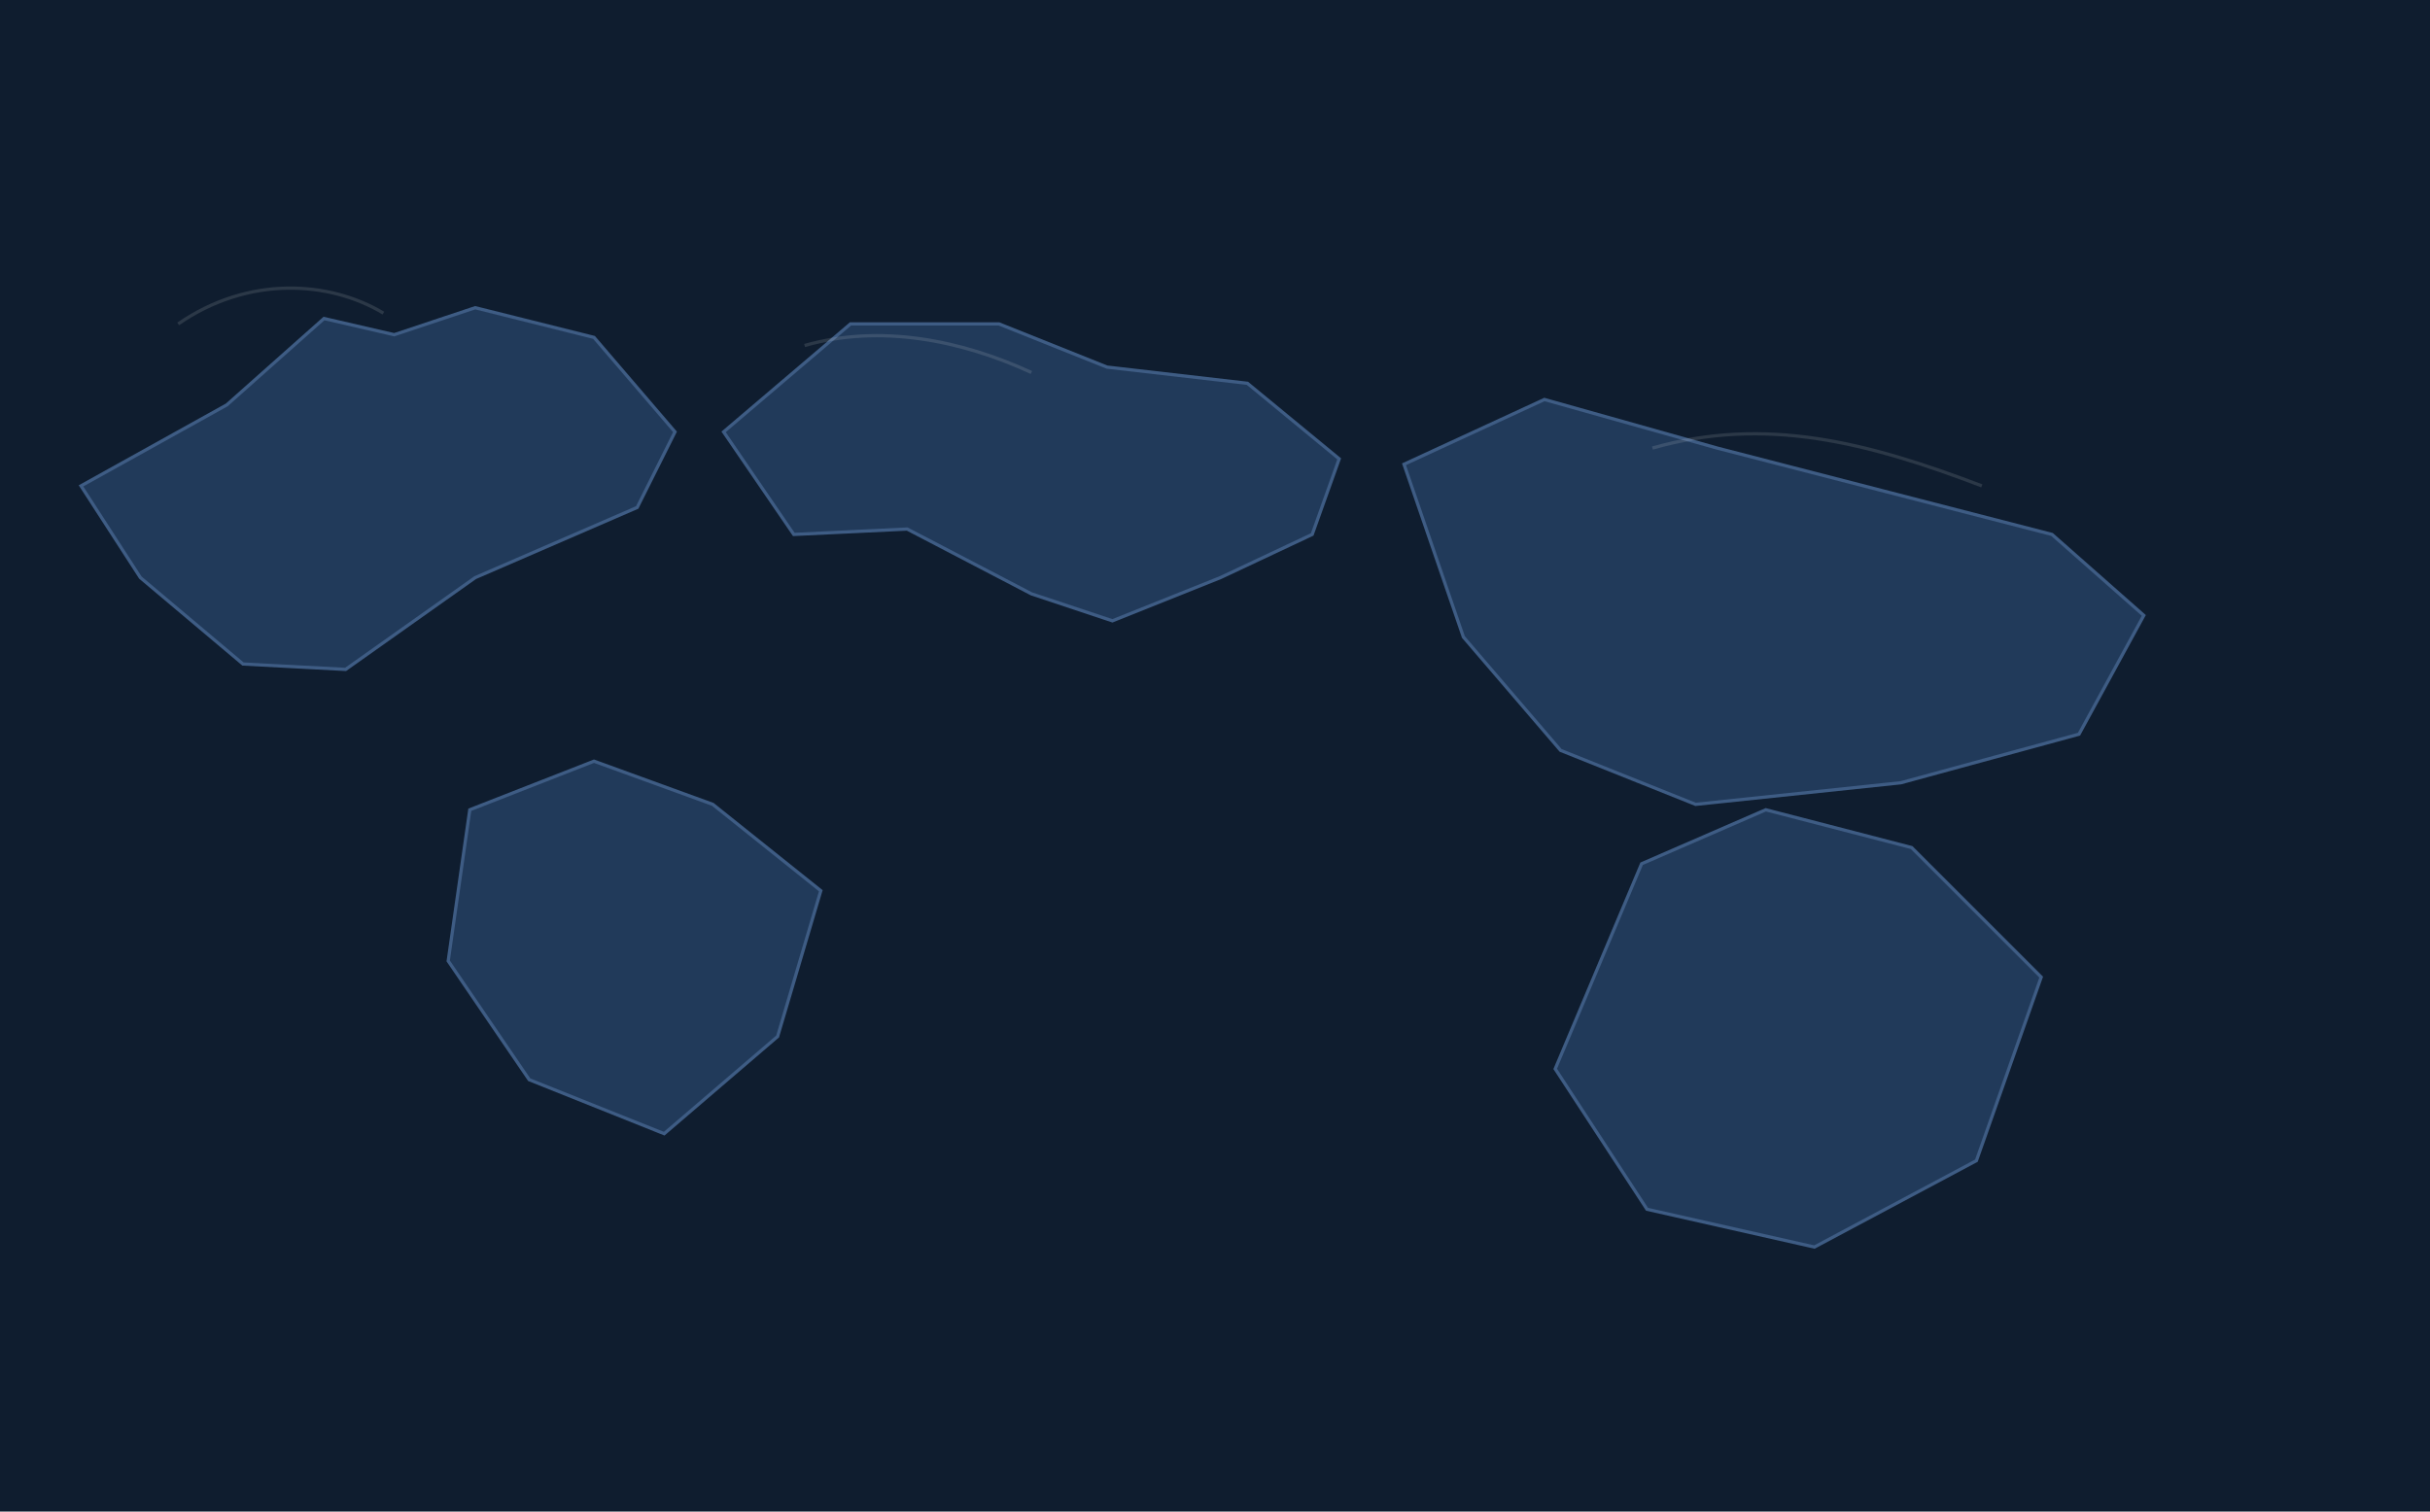
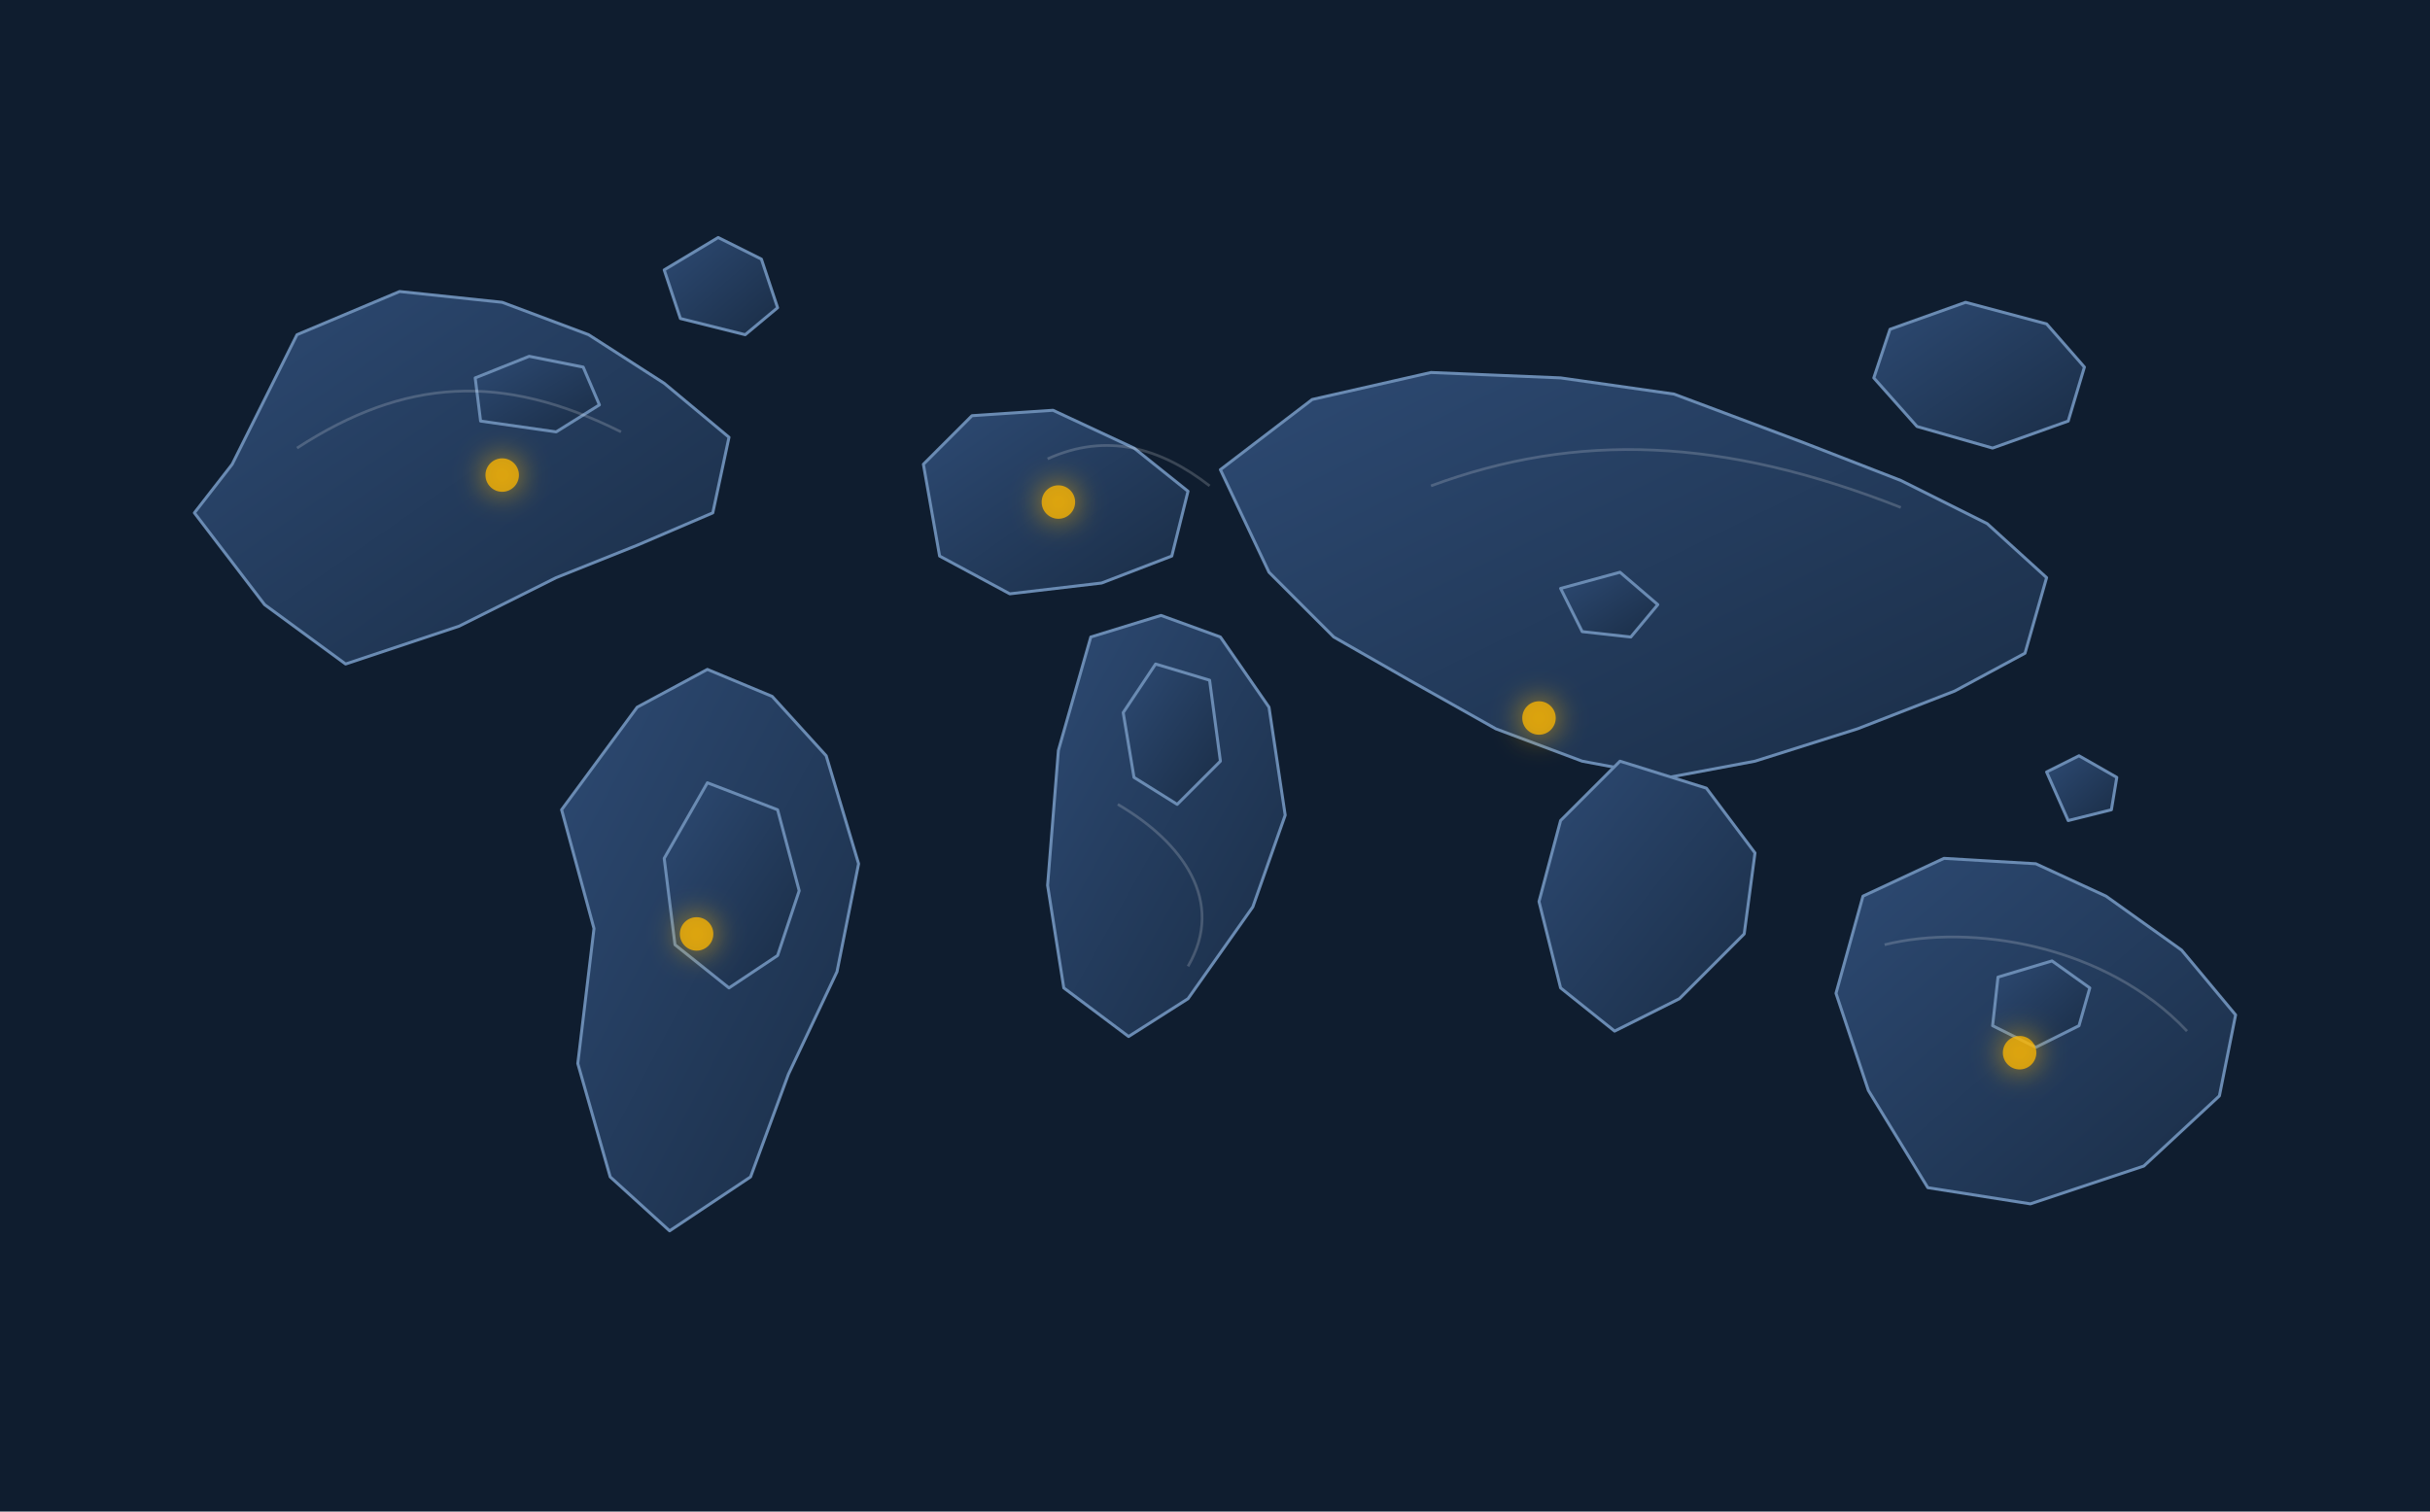
- <svg xmlns="http://www.w3.org/2000/svg" viewBox="0 0 900 560" role="img" aria-label="Simplified world map">
+ <svg xmlns="http://www.w3.org/2000/svg" viewBox="0 0 900 560" role="img" aria-label="Magazine-style world map highlighting major bushfire regions">
+   <defs>
+     <linearGradient id="landGlow" x1="0" y1="0" x2="1" y2="1">
+       <stop offset="0%" stop-color="#2d4a73" />
+       <stop offset="100%" stop-color="#1a2d46" />
+     </linearGradient>
+     <filter id="softGlow" x="-50%" y="-50%" width="200%" height="200%">
+       <feGaussianBlur stdDeviation="5.5" result="blur" />
+       <feMerge>
+         <feMergeNode in="blur" />
+         <feMergeNode in="SourceGraphic" />
+       </feMerge>
+     </filter>
+   </defs>
  <rect width="900" height="560" fill="#0f1d2f" />
-   <g fill="#213a5a" stroke="#3e5c84" stroke-width="1.2">
-     <path d="M30 180 L84 150 L120 118 L146 124 L176 114 L220 125 L250 160 L236 188 L176 214 L128 248 L90 246 L52 214 Z" />
-     <path d="M268 160 L315 120 L370 120 L410 136 L462 142 L496 170 L486 198 L452 214 L412 230 L382 220 L336 196 L294 198 Z" />
-     <path d="M520 172 L572 148 L636 166 L698 182 L760 198 L794 228 L770 272 L704 290 L628 298 L578 278 L542 236 Z" />
-     <path d="M608 320 L654 300 L708 314 L756 362 L732 430 L672 462 L610 448 L576 396 Z" />
-     <path d="M174 300 L220 282 L264 298 L304 330 L288 384 L246 420 L196 400 L166 356 Z" />
+   <g fill="url(#landGlow)" stroke="#6a8bb3" stroke-width="1.1" stroke-linejoin="round" stroke-linecap="round">
+     <path d="M86 172 L110 124 L148 108 L186 112 L218 124 L246 142 L270 162 L264 190 L236 202 L206 214 L170 232 L128 246 L98 224 L72 190 Z" />
+     <path d="M176 140 L196 132 L216 136 L222 150 L206 160 L178 156 Z" />
+     <path d="M236 262 L262 248 L286 258 L306 280 L318 320 L310 360 L292 398 L278 436 L248 456 L226 436 L214 394 L220 344 L208 300 Z" />
+     <path d="M262 290 L288 300 L296 330 L288 354 L270 366 L250 350 L246 318 Z" />
+     <path d="M342 172 L360 154 L390 152 L420 166 L440 182 L434 206 L408 216 L374 220 L348 206 Z" />
+     <path d="M404 236 L430 228 L452 236 L470 262 L476 302 L464 336 L440 370 L418 384 L394 366 L388 328 L392 278 Z" />
+     <path d="M428 246 L448 252 L452 282 L436 298 L420 288 L416 264 Z" />
+     <path d="M452 174 L486 148 L530 138 L578 140 L620 146 L668 164 L704 178 L736 194 L758 214 L750 242 L724 256 L688 270 L650 282 L618 288 L586 282 L554 270 L522 252 L494 236 L470 212 Z" />
+     <path d="M600 282 L632 292 L650 316 L646 346 L622 370 L598 382 L578 366 L570 334 L578 304 Z" />
+     <path d="M700 122 L728 112 L758 120 L772 136 L766 156 L738 166 L710 158 L694 140 Z" />
+     <path d="M758 286 L770 280 L784 288 L782 300 L766 304 Z" />
+     <path d="M578 218 L600 212 L614 224 L604 236 L586 234 Z" />
+     <path d="M690 332 L720 318 L754 320 L780 332 L808 352 L828 376 L822 406 L794 432 L752 446 L714 440 L692 404 L680 368 Z" />
+     <path d="M740 362 L760 356 L774 366 L770 380 L754 388 L738 380 Z" />
+     <path d="M246 100 L266 88 L282 96 L288 114 L276 124 L252 118 Z" />
  </g>
-   <g fill="none" stroke="rgba(255,255,255,0.12)" stroke-width="1.2">
-     <path d="M66 120 C92 102, 122 104, 142 116" />
-     <path d="M298 128 C326 120, 356 126, 382 138" />
-     <path d="M612 166 C654 154, 692 164, 734 180" />
+   <g fill="none" stroke="rgba(255,255,255,0.18)" stroke-width="1">
+     <path d="M110 166 C150 140, 186 138, 230 160" />
+     <path d="M388 170 C410 160, 430 166, 448 180" />
+     <path d="M530 180 C584 160, 638 162, 704 188" />
+     <path d="M414 298 C438 312, 454 334, 440 358" />
+     <path d="M698 350 C730 342, 780 350, 810 382" />
+   </g>
+   <g filter="url(#softGlow)">
+     <circle cx="570" cy="266" r="6.2" fill="#ffb703" opacity="0.75" />
+     <circle cx="392" cy="186" r="6.2" fill="#ffb703" opacity="0.75" />
+     <circle cx="186" cy="176" r="6.2" fill="#ffb703" opacity="0.75" />
+     <circle cx="258" cy="346" r="6.2" fill="#ffb703" opacity="0.75" />
+     <circle cx="748" cy="390" r="6.2" fill="#ffb703" opacity="0.75" />
  </g>
</svg>
